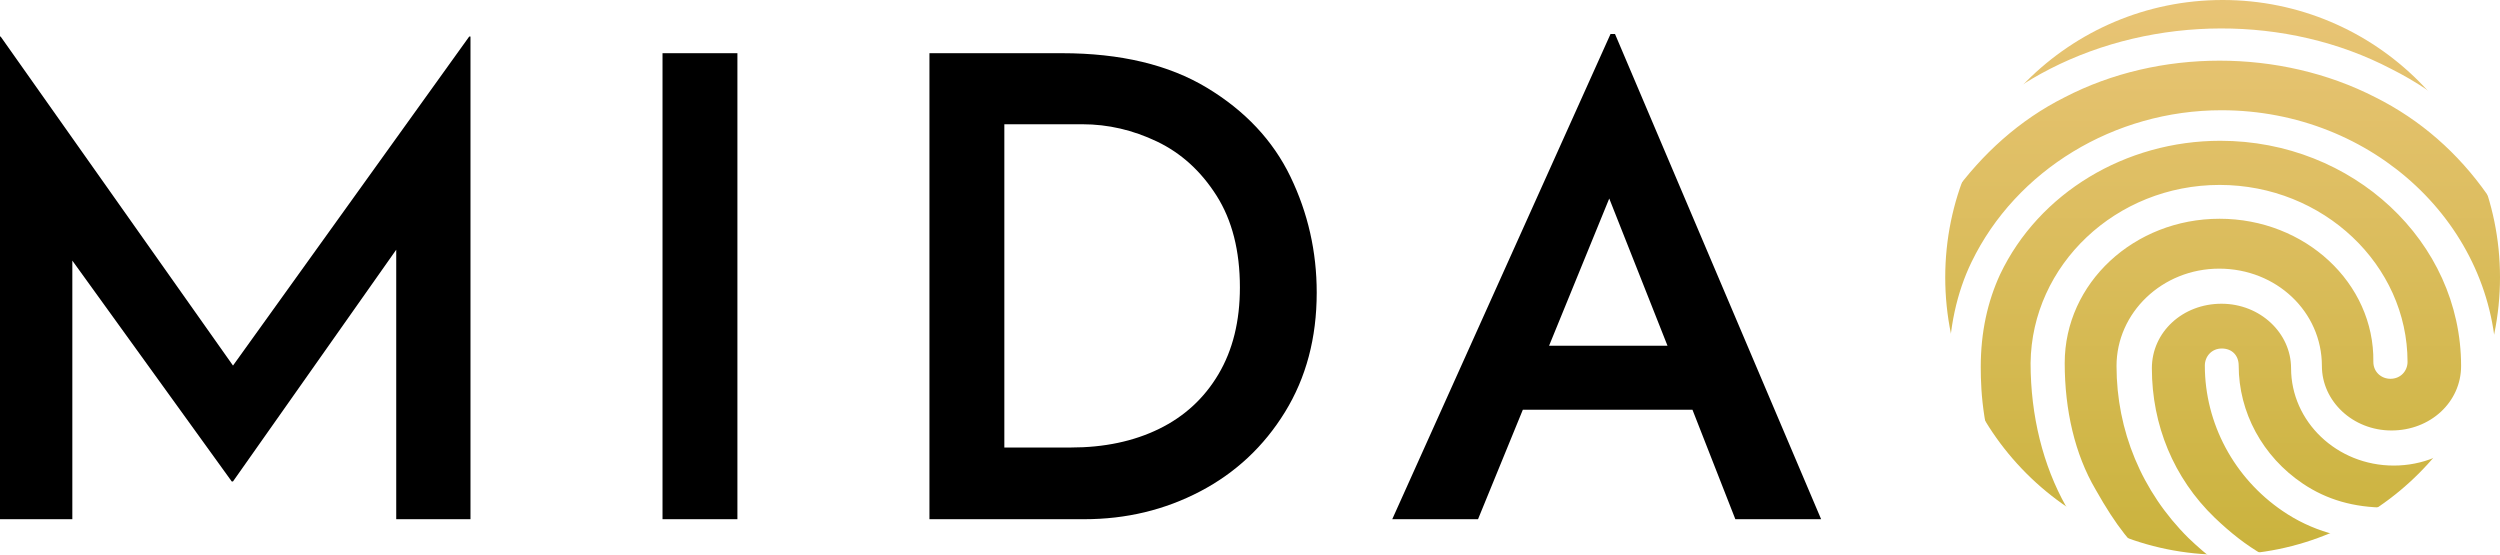
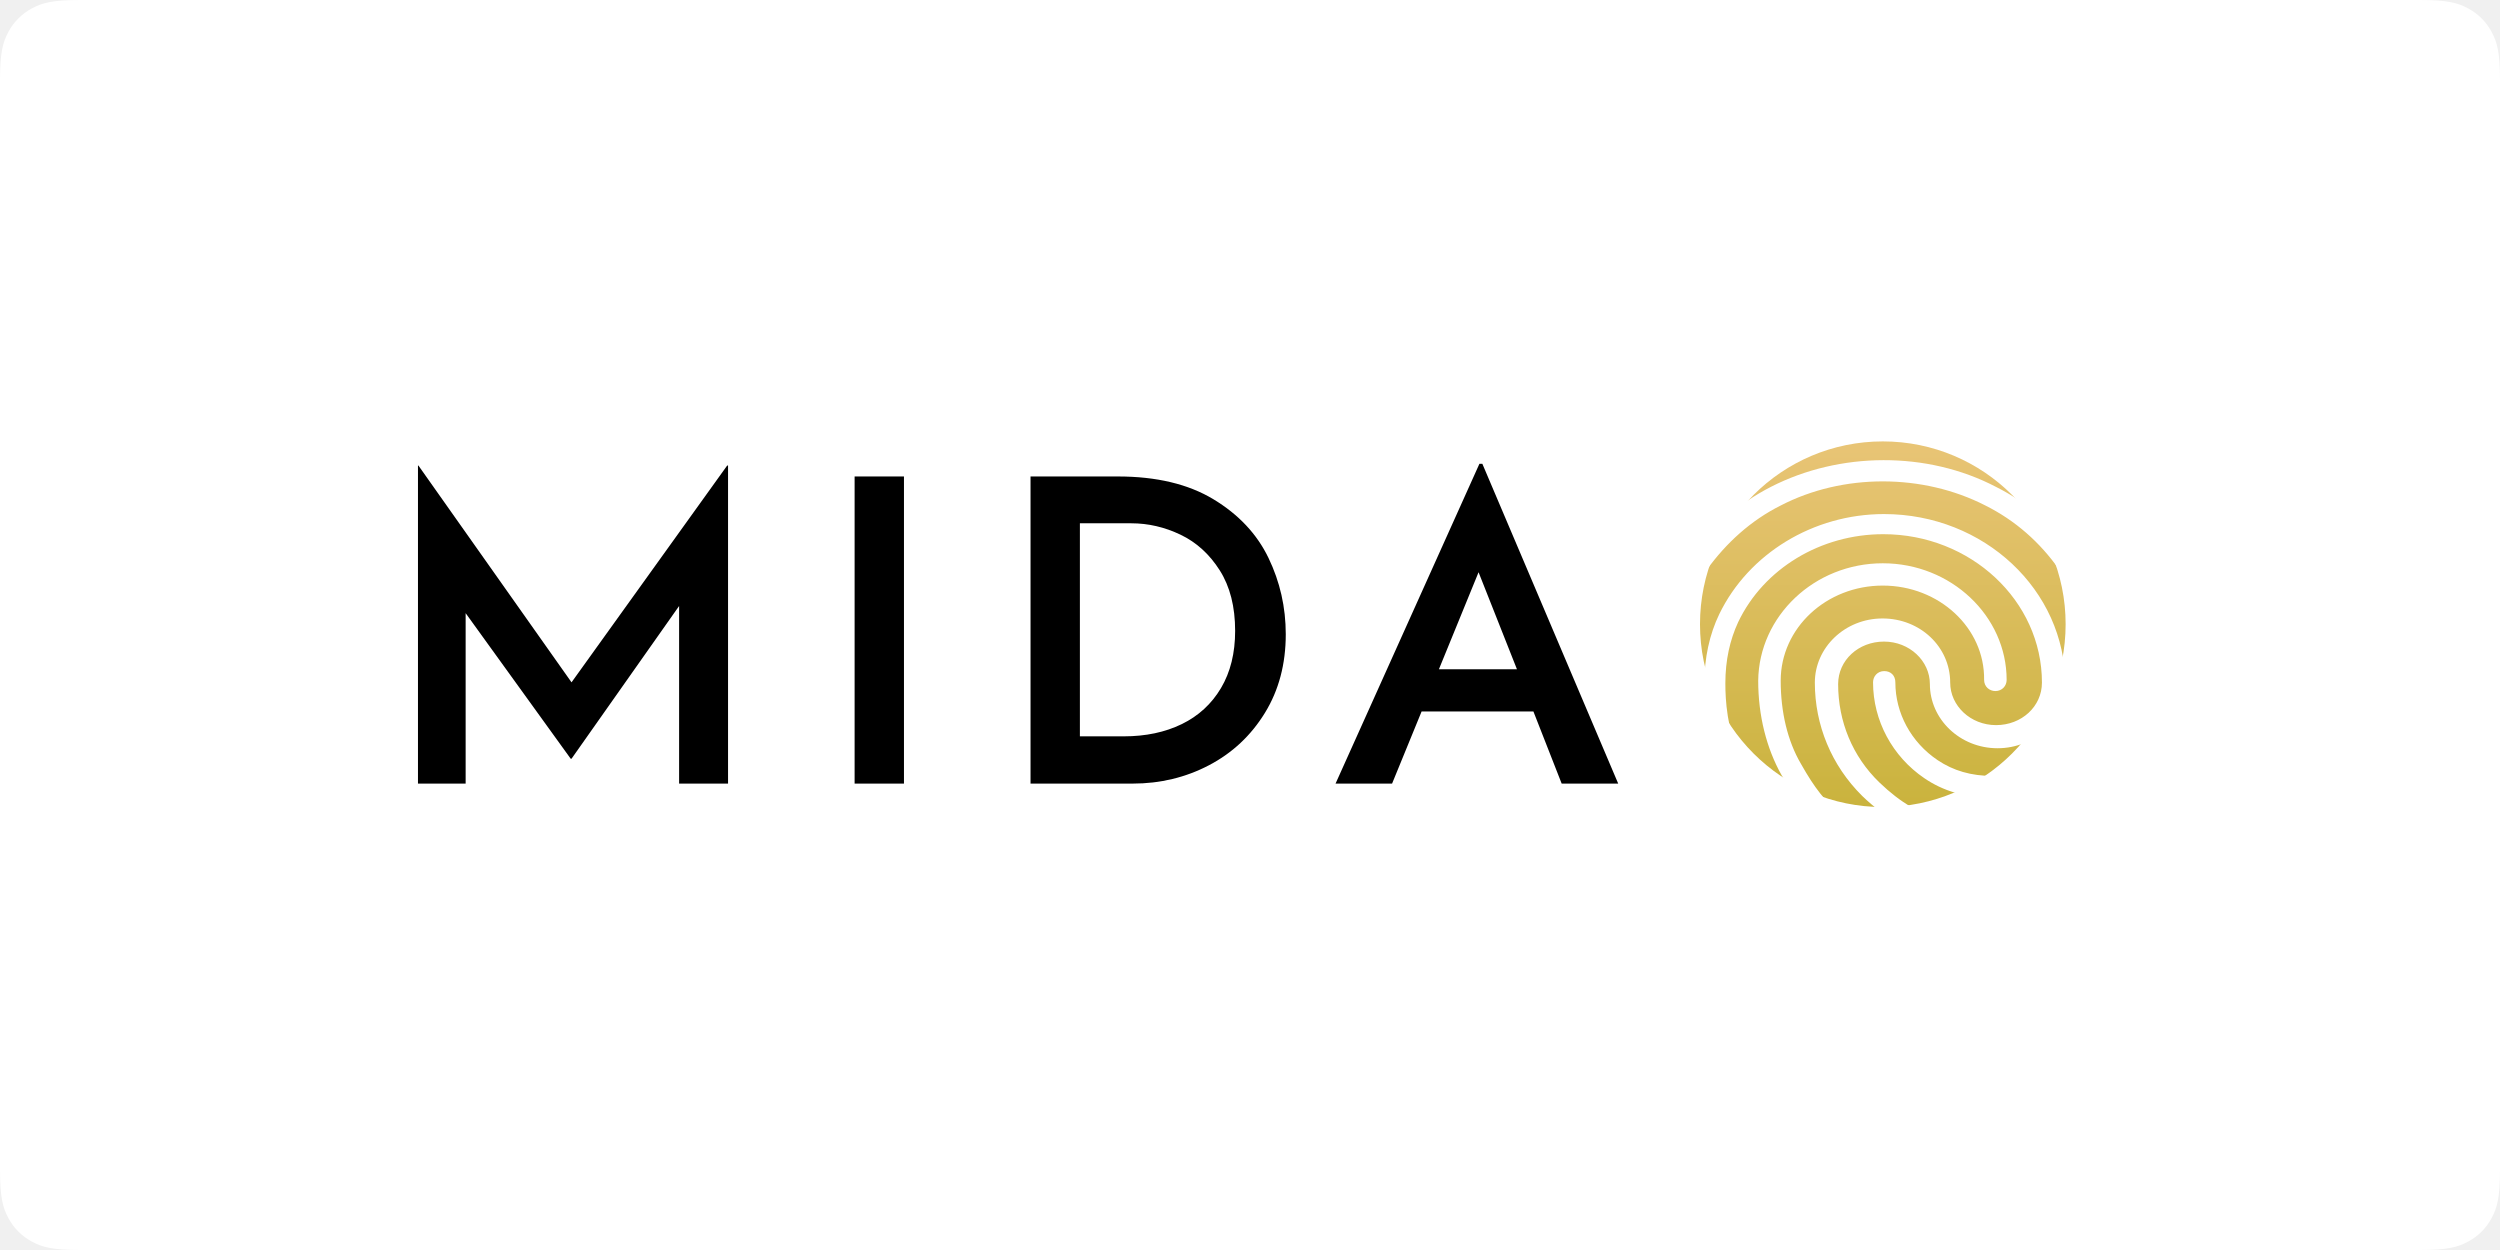
- <svg xmlns="http://www.w3.org/2000/svg" viewBox="0 0 703 156" version="1.1">
+ <svg xmlns="http://www.w3.org/2000/svg" viewBox="0 0 1280 640">
  <defs>
-     <linearGradient x1="50%" y1="1.665%" x2="50%" y2="100%" id="fingerprintGradient">
-       <stop stop-color="#E8C475" offset="0%" />
-       <stop stop-color="#CAB33D" offset="100%" />
+     <linearGradient id="a" x1="50%" x2="50%" y1="1.665%" y2="100%">
+       <stop offset="0%" stop-color="#E8C475" />
+       <stop offset="100%" stop-color="#CAB33D" />
    </linearGradient>
  </defs>
-   <g stroke="none" stroke-width="1" fill="none" fill-rule="evenodd">
-     <rect fill="#FFFFFF" x="-357" y="-331" width="1547" height="1076" />
-     <g transform="translate(0, -15)">
-       <path d="M20.34,161 L20.34,88.28 L65.16,150.38 L65.52,150.38 L111.42,85.22 L111.42,161 L132.3,161 L132.3,25.28 L131.94,25.28 L65.52,117.8 L0.18,25.28 L0,25.28 L0,161 L20.34,161 Z M207.36,161 L207.36,29.96 L186.3,29.96 L186.3,161 L207.36,161 Z M304.92,161 C316.68,161 327.54,158.39 337.5,153.17 C347.46,147.95 355.41,140.51 361.35,130.85 C367.29,121.19 370.26,110 370.26,97.28 C370.26,85.76 367.8,74.9 362.88,64.7 C357.96,54.5 350.13,46.16 339.39,39.68 C328.65,33.2 315.06,29.96 298.62,29.96 L298.62,29.96 L261.36,29.96 L261.36,161 L304.92,161 Z M301.14,140.84 L282.42,140.84 L282.42,49.94 L304.38,49.94 C311.58,49.94 318.57,51.56 325.35,54.8 C332.13,58.04 337.71,63.11 342.09,70.01 C346.47,76.91 348.66,85.52 348.66,95.84 C348.66,105.32 346.65,113.45 342.63,120.23 C338.61,127.01 333.03,132.14 325.89,135.62 C318.75,139.1 310.5,140.84 301.14,140.84 L301.14,140.84 Z M415.62,161 L428.22,130.22 L475.92,130.22 L487.98,161 L512.1,161 L454.14,24.56 L452.88,24.56 L391.5,161 L415.62,161 Z M468.9,112.22 L435.6,112.22 L452.52,70.82 L468.9,112.22 Z" fill="#000000" fill-rule="nonzero" />
-       <g transform="translate(541, 0)">
-         <circle fill="url(#fingerprintGradient)" cx="84" cy="93" r="78" />
-         <path d="M138.293,22.749 C137.653,22.749 136.698,22.435 136.066,22.113 C118.559,13.263 102.963,9.477 84.5,9.477 C66.037,9.477 48.53,13.898 32.934,22.435 C30.707,23.697 27.84,22.749 26.569,20.538 C25.298,18.328 26.253,15.482 28.48,14.22 C45.655,5.056 64.757,0 84.491,0 C104.226,0 121.417,4.421 140.52,13.907 C142.747,15.169 143.702,18.014 142.431,20.225 C141.791,21.8 140.196,22.749 138.293,22.749 L138.293,22.749 Z M4.562,72 C3.606,72 2.649,71.684 2.017,71.042 C-0.212,69.444 -0.528,66.58 0.745,64.665 C9.977,51.584 21.771,41.376 35.47,34.366 C64.789,19.37 102.068,19.054 131.379,34.366 C145.403,41.385 156.872,51.593 166.113,64.673 C167.71,66.588 167.07,69.777 164.841,71.051 C162.611,72.65 159.742,72.009 158.469,69.777 C150.185,57.979 139.672,48.729 126.921,42.342 C100.155,28.629 66.062,28.629 39.612,42.342 C26.87,48.72 16.357,58.287 8.064,69.769 C7.432,71.042 6.159,72 4.562,72 L4.562,72 Z M62.026,183 C60.747,183 59.468,182.686 58.824,181.734 C50.815,173.809 46.335,168.424 39.931,157.33 C33.528,145.922 30,131.974 30,117.083 C30.318,89.502 54.017,67 83.159,67 C112.3,67 136,89.502 136,116.76 C136,119.292 134.077,121.517 131.193,121.517 C128.635,121.517 126.386,119.615 126.386,116.76 C126.704,94.573 107.167,76.514 83.15,76.514 C59.133,76.514 39.597,94.581 39.597,117.083 C39.597,130.394 42.481,142.753 48.24,152.581 C54.326,163.361 58.172,167.795 65.536,175.083 C67.459,176.986 67.459,179.84 65.536,181.743 C64.584,182.363 63.305,183 62.026,183 L62.026,183 Z M129.416,167 C118.316,167 108.806,164.123 100.876,158.694 C87.244,149.428 79,134.091 79,117.795 C79,115.244 80.904,113 83.759,113 C86.615,113 88.519,114.918 88.519,117.795 C88.519,130.897 95.182,143.357 106.596,151.021 C113.259,155.491 120.866,157.735 130.062,157.735 C132.28,157.735 136.087,157.418 139.572,156.775 C142.105,156.459 144.331,158.051 144.96,160.612 C145.275,163.164 143.694,165.407 141.153,166.041 C135.119,166.675 130.682,167 129.416,167 L129.416,167 Z M110.635,186 C110.317,186 109.672,186 109.354,185.684 C94.598,181.548 84.649,176.141 74.382,166.274 C61.225,153.226 54.166,136.041 54.166,117.91 C54.166,102.952 66.995,90.543 83.041,90.543 C99.087,90.543 111.917,102.636 111.917,117.91 C111.917,127.778 120.576,136.05 131.488,136.05 C142.4,136.05 151.06,128.093 151.06,117.91 C151.06,82.91 120.576,54.588 83.359,54.588 C56.728,54.588 32.35,69.222 21.438,92.138 C17.912,99.771 15.986,108.367 15.986,118.226 C15.986,125.543 16.631,136.997 22.401,151.64 C23.364,154.181 22.083,156.731 19.838,157.686 C17.276,158.641 14.705,157.371 13.742,155.145 C9.253,143.052 7,130.959 7,118.55 C7,107.412 9.244,97.229 13.415,88.641 C25.926,62.869 53.521,46 83.678,46 C126.346,46 161,78.459 161,118.55 C161,133.509 148.17,145.917 132.124,145.917 C116.079,145.917 103.249,133.509 103.249,118.55 C103.249,108.683 94.59,100.41 83.678,100.41 C72.765,100.41 64.106,108.367 64.106,118.55 C64.106,134.464 70.203,149.414 81.751,160.552 C90.737,169.14 99.078,174.231 112.235,177.736 C114.797,178.376 116.087,180.917 115.442,183.467 C114.488,184.414 112.562,186 110.635,186 Z" fill="#FFFFFF" fill-rule="nonzero" />
-       </g>
+   <g fill="none" fill-rule="evenodd">
+     <path fill="#FFF" d="M41.022 0H1238.978c14.264 0 19.437 1.485 24.652 4.274 5.215 2.789 9.307 6.882 12.096 12.096C1278.515 21.585 1280 26.758 1280 41.022V598.978c0 14.264-1.485 19.437-4.274 24.652-2.789 5.215-6.882 9.307-12.096 12.096C1258.415 638.515 1253.242 640 1238.978 640H41.022c-14.264 0-19.437-1.485-24.652-4.274-5.215-2.789-9.307-6.882-12.096-12.096C1.485 618.415 0 613.242 0 598.978V41.022c0-14.264 1.485-19.437 4.274-24.652C7.063 11.156 11.156 7.063 16.37 4.274 21.585 1.485 26.758 0 41.022 0Z" />
+     <path fill="#000" fill-rule="nonzero" d="M238.408 401.2v-87.264l53.784 74.52h.432l55.08-78.192V401.2h25.056V238.336h-.432L292.624 349.36l-78.408-111.024H214V401.2h24.408Zm224.424 0V243.952H437.56V401.2h25.272Zm117.072 0c14.112 0 27.144-3.132 39.096-9.396 11.952-6.264 21.492-15.192 28.62-26.784 7.128-11.592 10.692-25.02 10.692-40.284 0-13.824-2.952-26.856-8.856-39.096-5.904-12.24-15.3-22.248-28.188-30.024-12.888-7.776-29.196-11.664-48.924-11.664h-44.712V401.2h52.272Zm-4.536-24.192h-22.464v-109.08h26.352c8.64 0 17.028 1.944 25.164 5.832 8.136 3.888 14.832 9.972 20.088 18.252s7.884 18.612 7.884 30.996c0 11.376-2.412 21.132-7.236 29.268s-11.52 14.292-20.088 18.468c-8.568 4.176-18.468 6.264-29.7 6.264ZM712.744 401.2l15.12-36.936h57.24l14.472 36.936h28.944l-69.552-163.728h-1.512L683.8 401.2h28.944Zm63.936-58.536h-39.96l20.304-49.68 19.656 49.68Z" />
+     <g transform="translate(870.2 226)">
+       <circle cx="93.8" cy="93.6" r="93.6" fill="url(#a)" />
+       <path fill="#FFF" fill-rule="nonzero" d="M159.952 9.298c-.768 0-1.915-.376-2.672-.762C136.271-2.084 117.555-6.627 95.4-6.627c-22.155 0-43.164 5.305-61.88 15.55-2.672 1.514-6.112.376-7.638-2.277-1.525-2.653-.379-6.067 2.293-7.582C48.785-11.933 71.709-18 95.39-18c23.681 0 44.311 5.305 67.234 16.688 2.672 1.514 3.819 4.929 2.293 7.582-.768 1.89-2.682 3.029-4.966 3.029ZM-.525 68.4c-1.148 0-2.296-.38-3.054-1.149-2.675-1.918-3.054-5.355-1.527-7.653C5.972 43.901 20.126 31.651 36.564 23.239c35.183-17.995 79.918-18.374 115.091 0 16.828 8.423 30.592 20.672 41.681 36.369 1.916 2.298 1.148 6.125-1.527 7.653-2.675 1.918-6.118 1.149-7.645-1.529-9.941-14.158-22.557-25.258-37.858-32.922-32.119-16.456-73.031-16.456-104.77 0-15.291 7.653-27.907 19.134-37.858 32.912C2.918 67.251 1.391 68.4-.525 68.4ZM68.431 201.6c-1.535 0-3.07-.377-3.842-1.519-9.61-9.51-14.987-15.973-22.671-29.285C34.233 157.106 30 140.369 30 122.5 30.381 89.402 58.821 62.4 93.791 62.4 128.761 62.4 157.2 89.402 157.2 122.112c0 3.038-2.307 5.708-5.768 5.708-3.07 0-5.768-2.283-5.768-5.708.381-26.625-23.063-48.296-51.883-48.296-28.821 0-52.264 21.681-52.264 48.683 0 15.973 3.461 30.804 10.373 42.598 7.303 12.935 11.918 18.256 20.755 27.002 2.307 2.283 2.307 5.708 0 7.992-1.143.744-2.678 1.509-4.213 1.509Zm80.868-19.2c-13.32 0-24.732-3.453-34.247-9.968C98.693 161.314 88.8 142.91 88.8 123.355c0-3.062 2.285-5.755 5.711-5.755s5.711 2.302 5.711 5.755c0 15.722 7.996 30.674 21.693 39.871 7.996 5.364 17.124 8.056 28.159 8.056 2.662 0 7.231-.38 11.412-1.151 3.039-.38 5.711 1.531 6.466 4.604.377 3.062-1.52 5.755-4.569 6.515-7.241.76-12.565 1.151-14.084 1.151Zm-22.536 22.8c-.382 0-1.156 0-1.538-.379-17.707-4.963-29.646-11.452-41.967-23.292-15.788-15.658-24.26-36.279-24.26-58.037 0-17.95 15.396-32.841 34.651-32.841 19.255 0 34.651 14.512 34.651 32.841 0 11.841 10.391 21.768 23.486 21.768 13.095 0 23.486-9.548 23.486-21.768 0-42-36.58-75.987-81.24-75.987-31.957 0-61.211 17.561-74.306 45.06-4.231 9.159-6.542 19.475-6.542 31.306 0 8.781.774 22.525 7.698 40.096 1.156 3.05-.382 6.11-3.075 7.256-3.075 1.146-6.16-.379-7.316-3.05C5.104 153.662 2.4 139.15 2.4 124.26c0-13.365 2.693-25.585 7.698-35.89C25.112 57.443 58.225 37.2 94.413 37.2 145.615 37.2 187.2 76.15 187.2 124.26c0 17.95-15.396 32.841-34.651 32.841-19.255 0-34.651-14.89-34.651-32.841 0-11.841-10.391-21.768-23.486-21.768-13.095 0-23.486 9.548-23.486 21.768 0 19.096 7.316 37.037 21.174 50.402 10.783 10.306 20.792 16.415 36.58 20.621 3.075.768 4.623 3.817 3.849 6.877-1.145 1.136-3.457 3.039-5.768 3.039Z" />
    </g>
  </g>
</svg>
